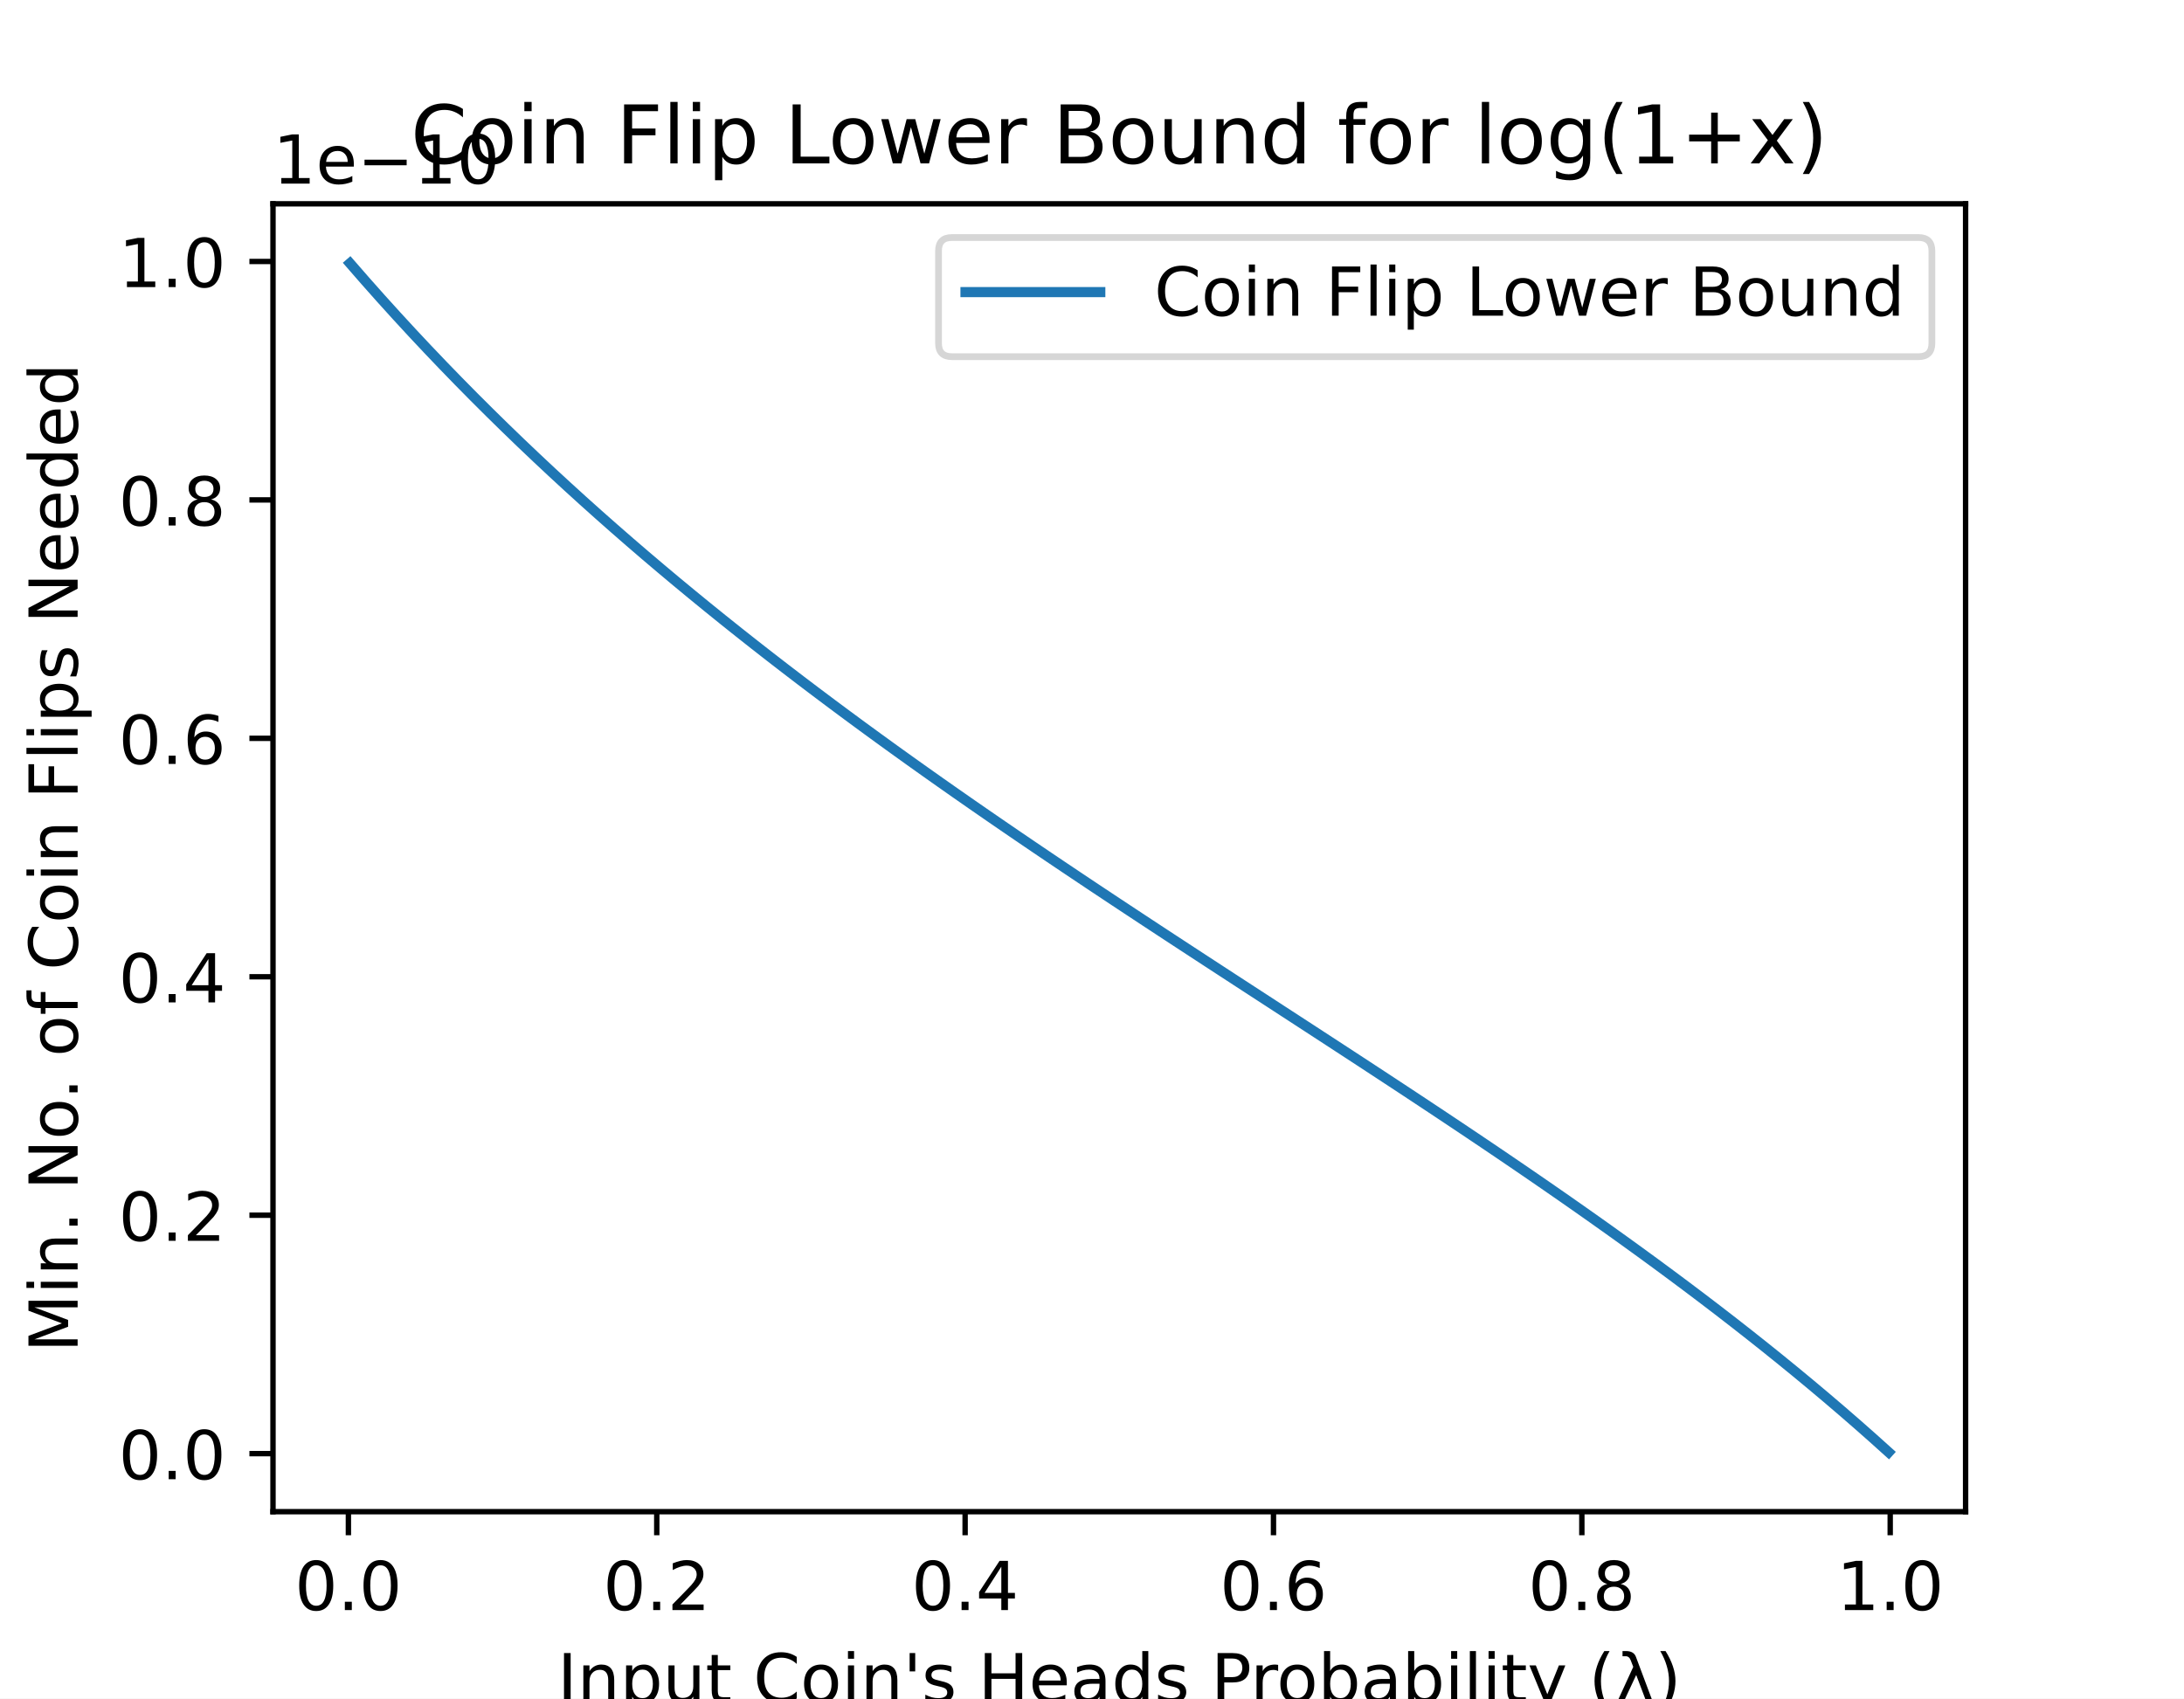
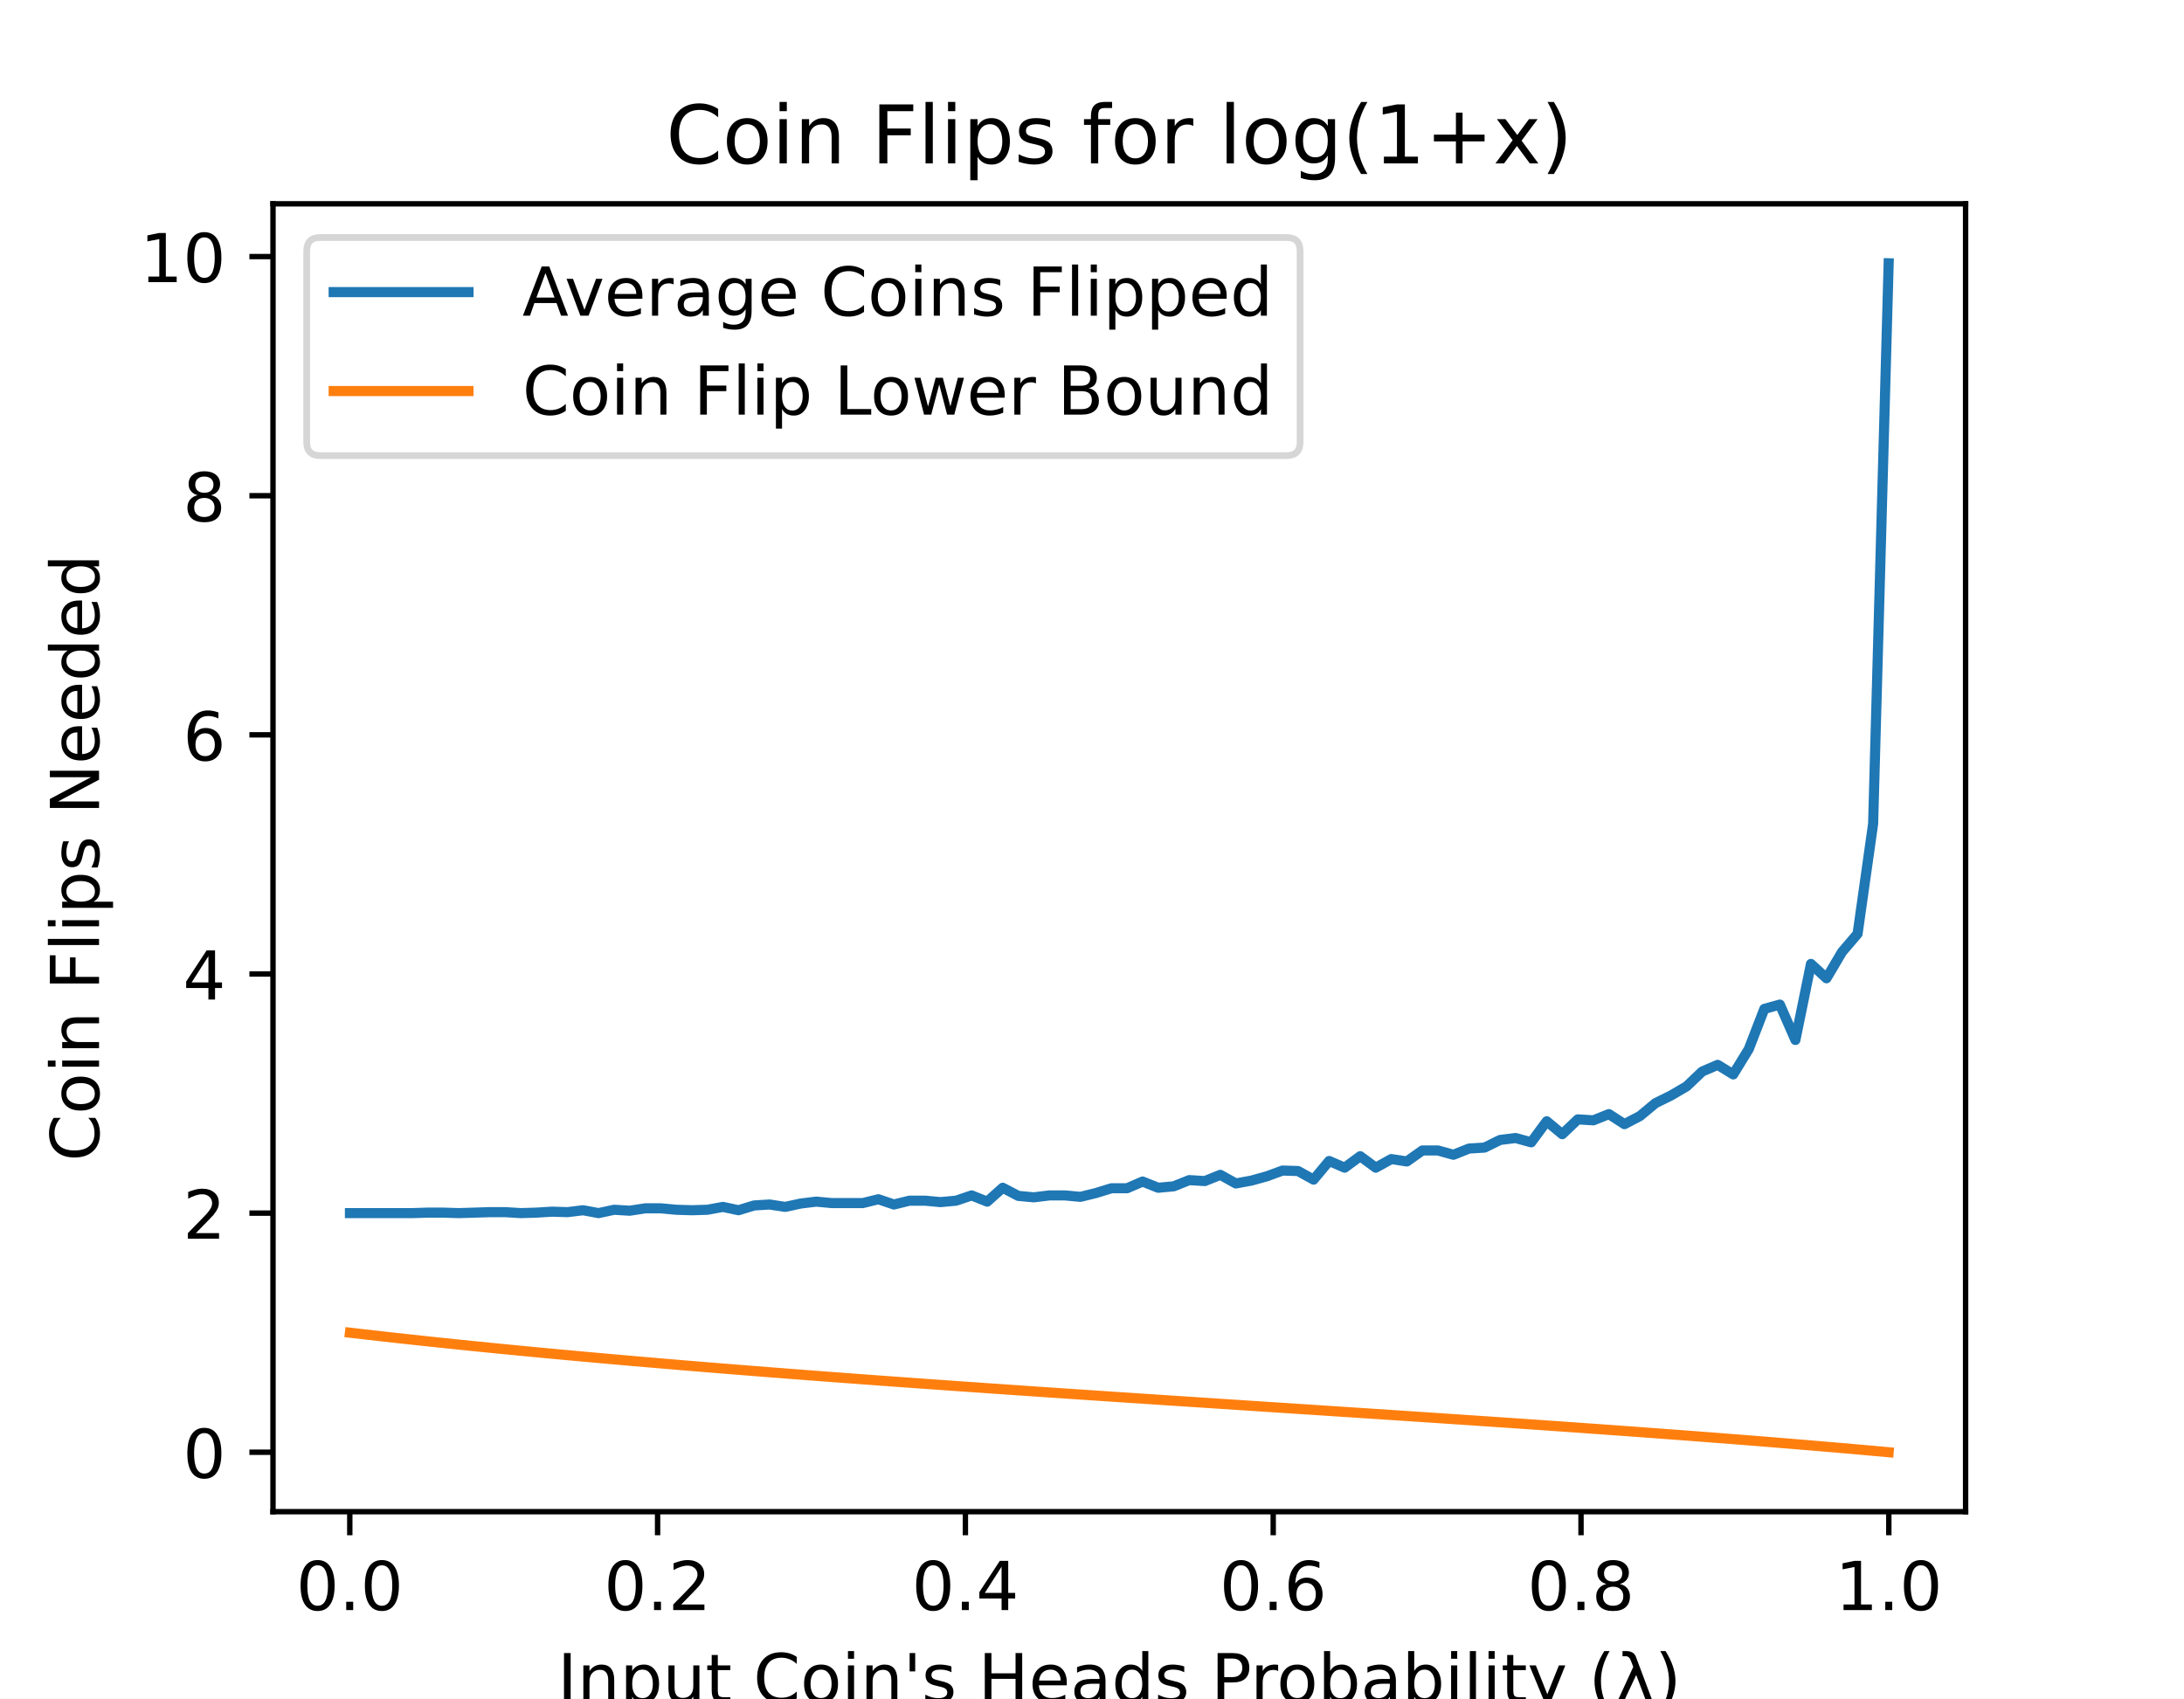
<svg xmlns="http://www.w3.org/2000/svg" xmlns:xlink="http://www.w3.org/1999/xlink" height="252pt" version="1.1" viewBox="0 0 324 252" width="324pt">
  <defs>
    <style type="text/css">
*{stroke-linecap:butt;stroke-linejoin:round;}
  </style>
  </defs>
  <g id="figure_1">
    <g id="patch_1">
      <path d="M 0 252  L 324 252  L 324 0  L 0 0  z " style="fill:#ffffff;" />
    </g>
    <g id="axes_1">
      <g id="patch_2">
        <path d="M 40.5 224.28  L 291.6 224.28  L 291.6 30.24  L 40.5 30.24  z " style="fill:#ffffff;" />
      </g>
      <g id="matplotlib.axis_1">
        <g id="xtick_1">
          <g id="line2d_1">
            <defs>
-               <path d="M 0 0  L 0 3.5  " id="m24513b1543" style="stroke:#000000;stroke-width:0.8;" />
+               <path d="M 0 0  L 0 3.5  " id="m49c0c4c488" style="stroke:#000000;stroke-width:0.8;" />
            </defs>
            <g>
-               <use style="stroke:#000000;stroke-width:0.8;" x="51.685" xlink:href="#m24513b1543" y="224.28" />
+               <use style="stroke:#000000;stroke-width:0.8;" x="51.891" xlink:href="#m49c0c4c488" y="224.28" />
            </g>
          </g>
          <g id="text_1">
-             <text style="font-family:DejaVu Sans;font-size:10px;font-style:normal;font-weight:normal;text-anchor:middle;" transform="rotate(-0, 51.68491, 238.8784)" x="51.685" y="238.878">0.0</text>
+             <text style="font-family:DejaVu Sans;font-size:10px;font-style:normal;font-weight:normal;text-anchor:middle;" transform="rotate(-0, 51.89081, 238.8784)" x="51.891" y="238.878">0.0</text>
          </g>
        </g>
        <g id="xtick_2">
          <g id="line2d_2">
            <g>
-               <use style="stroke:#000000;stroke-width:0.8;" x="97.431" xlink:href="#m24513b1543" y="224.28" />
+               <use style="stroke:#000000;stroke-width:0.8;" x="97.554" xlink:href="#m49c0c4c488" y="224.28" />
            </g>
          </g>
          <g id="text_2">
-             <text style="font-family:DejaVu Sans;font-size:10px;font-style:normal;font-weight:normal;text-anchor:middle;" transform="rotate(-0, 97.43094, 238.8784)" x="97.431" y="238.878">0.2</text>
+             <text style="font-family:DejaVu Sans;font-size:10px;font-style:normal;font-weight:normal;text-anchor:middle;" transform="rotate(-0, 97.55448, 238.8784)" x="97.554" y="238.878">0.2</text>
          </g>
        </g>
        <g id="xtick_3">
          <g id="line2d_3">
            <g>
-               <use style="stroke:#000000;stroke-width:0.8;" x="143.177" xlink:href="#m24513b1543" y="224.28" />
+               <use style="stroke:#000000;stroke-width:0.8;" x="143.218" xlink:href="#m49c0c4c488" y="224.28" />
            </g>
          </g>
          <g id="text_3">
-             <text style="font-family:DejaVu Sans;font-size:10px;font-style:normal;font-weight:normal;text-anchor:middle;" transform="rotate(-0, 143.177, 238.8784)" x="143.177" y="238.878">0.4</text>
+             <text style="font-family:DejaVu Sans;font-size:10px;font-style:normal;font-weight:normal;text-anchor:middle;" transform="rotate(-0, 143.2182, 238.8784)" x="143.218" y="238.878">0.4</text>
          </g>
        </g>
        <g id="xtick_4">
          <g id="line2d_4">
            <g>
-               <use style="stroke:#000000;stroke-width:0.8;" x="188.923" xlink:href="#m24513b1543" y="224.28" />
+               <use style="stroke:#000000;stroke-width:0.8;" x="188.882" xlink:href="#m49c0c4c488" y="224.28" />
            </g>
          </g>
          <g id="text_4">
-             <text style="font-family:DejaVu Sans;font-size:10px;font-style:normal;font-weight:normal;text-anchor:middle;" transform="rotate(-0, 188.923, 238.8784)" x="188.923" y="238.878">0.6</text>
+             <text style="font-family:DejaVu Sans;font-size:10px;font-style:normal;font-weight:normal;text-anchor:middle;" transform="rotate(-0, 188.8818, 238.8784)" x="188.882" y="238.878">0.6</text>
          </g>
        </g>
        <g id="xtick_5">
          <g id="line2d_5">
            <g>
-               <use style="stroke:#000000;stroke-width:0.8;" x="234.669" xlink:href="#m24513b1543" y="224.28" />
+               <use style="stroke:#000000;stroke-width:0.8;" x="234.546" xlink:href="#m49c0c4c488" y="224.28" />
            </g>
          </g>
          <g id="text_5">
-             <text style="font-family:DejaVu Sans;font-size:10px;font-style:normal;font-weight:normal;text-anchor:middle;" transform="rotate(-0, 234.6691, 238.8784)" x="234.669" y="238.878">0.8</text>
+             <text style="font-family:DejaVu Sans;font-size:10px;font-style:normal;font-weight:normal;text-anchor:middle;" transform="rotate(-0, 234.5455, 238.8784)" x="234.546" y="238.878">0.8</text>
          </g>
        </g>
        <g id="xtick_6">
          <g id="line2d_6">
            <g>
-               <use style="stroke:#000000;stroke-width:0.8;" x="280.415" xlink:href="#m24513b1543" y="224.28" />
+               <use style="stroke:#000000;stroke-width:0.8;" x="280.209" xlink:href="#m49c0c4c488" y="224.28" />
            </g>
          </g>
          <g id="text_6">
-             <text style="font-family:DejaVu Sans;font-size:10px;font-style:normal;font-weight:normal;text-anchor:middle;" transform="rotate(-0, 280.4151, 238.8784)" x="280.415" y="238.878">1.0</text>
+             <text style="font-family:DejaVu Sans;font-size:10px;font-style:normal;font-weight:normal;text-anchor:middle;" transform="rotate(-0, 280.2092, 238.8784)" x="280.209" y="238.878">1.0</text>
          </g>
        </g>
        <g id="text_7">
          <text style="font-family:DejaVu Sans;font-size:10px;font-style:normal;font-weight:normal;text-anchor:middle;" transform="rotate(-0, 166.05, 252.5566)" x="166.05" y="252.557">Input Coin's Heads Probability (λ)</text>
        </g>
      </g>
      <g id="matplotlib.axis_2">
        <g id="ytick_1">
          <g id="line2d_7">
            <defs>
-               <path d="M 0 0  L -3.5 0  " id="m958cb3665e" style="stroke:#000000;stroke-width:0.8;" />
+               <path d="M 0 0  L -3.5 0  " id="mfebb966242" style="stroke:#000000;stroke-width:0.8;" />
            </defs>
            <g>
-               <use style="stroke:#000000;stroke-width:0.8;" x="40.5" xlink:href="#m958cb3665e" y="215.668" />
+               <use style="stroke:#000000;stroke-width:0.8;" x="40.5" xlink:href="#mfebb966242" y="215.462" />
            </g>
          </g>
          <g id="text_8">
-             <text style="font-family:DejaVu Sans;font-size:10px;font-style:normal;font-weight:normal;text-anchor:end;" transform="rotate(-0, 33.5, 219.4669)" x="33.5" y="219.467">0.0</text>
+             <text style="font-family:DejaVu Sans;font-size:10px;font-style:normal;font-weight:normal;text-anchor:end;" transform="rotate(-0, 33.5, 219.2613)" x="33.5" y="219.261">0</text>
          </g>
        </g>
        <g id="ytick_2">
          <g id="line2d_8">
            <g>
-               <use style="stroke:#000000;stroke-width:0.8;" x="40.5" xlink:href="#m958cb3665e" y="180.293" />
+               <use style="stroke:#000000;stroke-width:0.8;" x="40.5" xlink:href="#mfebb966242" y="179.983" />
            </g>
          </g>
          <g id="text_9">
-             <text style="font-family:DejaVu Sans;font-size:10px;font-style:normal;font-weight:normal;text-anchor:end;" transform="rotate(-0, 33.5, 184.0924)" x="33.5" y="184.092">0.2</text>
+             <text style="font-family:DejaVu Sans;font-size:10px;font-style:normal;font-weight:normal;text-anchor:end;" transform="rotate(-0, 33.5, 183.7822)" x="33.5" y="183.782">2</text>
          </g>
        </g>
        <g id="ytick_3">
          <g id="line2d_9">
            <g>
-               <use style="stroke:#000000;stroke-width:0.8;" x="40.5" xlink:href="#m958cb3665e" y="144.919" />
+               <use style="stroke:#000000;stroke-width:0.8;" x="40.5" xlink:href="#mfebb966242" y="144.504" />
            </g>
          </g>
          <g id="text_10">
-             <text style="font-family:DejaVu Sans;font-size:10px;font-style:normal;font-weight:normal;text-anchor:end;" transform="rotate(-0, 33.5, 148.7178)" x="33.5" y="148.718">0.4</text>
+             <text style="font-family:DejaVu Sans;font-size:10px;font-style:normal;font-weight:normal;text-anchor:end;" transform="rotate(-0, 33.5, 148.3031)" x="33.5" y="148.303">4</text>
          </g>
        </g>
        <g id="ytick_4">
          <g id="line2d_10">
            <g>
-               <use style="stroke:#000000;stroke-width:0.8;" x="40.5" xlink:href="#m958cb3665e" y="109.544" />
+               <use style="stroke:#000000;stroke-width:0.8;" x="40.5" xlink:href="#mfebb966242" y="109.025" />
            </g>
          </g>
          <g id="text_11">
-             <text style="font-family:DejaVu Sans;font-size:10px;font-style:normal;font-weight:normal;text-anchor:end;" transform="rotate(-0, 33.5, 113.3433)" x="33.5" y="113.343">0.6</text>
+             <text style="font-family:DejaVu Sans;font-size:10px;font-style:normal;font-weight:normal;text-anchor:end;" transform="rotate(-0, 33.5, 112.824)" x="33.5" y="112.824">6</text>
          </g>
        </g>
        <g id="ytick_5">
          <g id="line2d_11">
            <g>
-               <use style="stroke:#000000;stroke-width:0.8;" x="40.5" xlink:href="#m958cb3665e" y="74.169" />
+               <use style="stroke:#000000;stroke-width:0.8;" x="40.5" xlink:href="#mfebb966242" y="73.546" />
            </g>
          </g>
          <g id="text_12">
-             <text style="font-family:DejaVu Sans;font-size:10px;font-style:normal;font-weight:normal;text-anchor:end;" transform="rotate(-0, 33.5, 77.96871)" x="33.5" y="77.969">0.8</text>
+             <text style="font-family:DejaVu Sans;font-size:10px;font-style:normal;font-weight:normal;text-anchor:end;" transform="rotate(-0, 33.5, 77.3449)" x="33.5" y="77.345">8</text>
          </g>
        </g>
        <g id="ytick_6">
          <g id="line2d_12">
            <g>
-               <use style="stroke:#000000;stroke-width:0.8;" x="40.5" xlink:href="#m958cb3665e" y="38.795" />
+               <use style="stroke:#000000;stroke-width:0.8;" x="40.5" xlink:href="#mfebb966242" y="38.067" />
            </g>
          </g>
          <g id="text_13">
-             <text style="font-family:DejaVu Sans;font-size:10px;font-style:normal;font-weight:normal;text-anchor:end;" transform="rotate(-0, 33.5, 42.59416)" x="33.5" y="42.594">1.0</text>
+             <text style="font-family:DejaVu Sans;font-size:10px;font-style:normal;font-weight:normal;text-anchor:end;" transform="rotate(-0, 33.5, 41.8658)" x="33.5" y="41.866">10</text>
          </g>
        </g>
        <g id="text_14">
-           <text style="font-family:DejaVu Sans;font-size:10px;font-style:normal;font-weight:normal;text-anchor:middle;" transform="rotate(-90, 11.51719, 127.26)" x="11.517" y="127.26">Min. No. of Coin Flips Needed</text>
-         </g>
-         <g id="text_15">
-           <text style="font-family:DejaVu Sans;font-size:10px;font-style:normal;font-weight:normal;text-anchor:start;" transform="rotate(-0, 40.5, 27.24)" x="40.5" y="27.24">1e−10</text>
+           <text style="font-family:DejaVu Sans;font-size:10px;font-style:normal;font-weight:normal;text-anchor:middle;" transform="rotate(-90, 14.69531, 127.26)" x="14.695" y="127.26">Coin Flips Needed</text>
        </g>
      </g>
      <g id="line2d_13">
-         <path clip-path="url(#p2b461b6c17)" d="M 51.914 39.06  L 54.219 41.704  L 56.525 44.3  L 58.831 46.848  L 61.137 49.351  L 63.443 51.81  L 65.748 54.226  L 68.054 56.602  L 70.36 58.938  L 72.666 61.236  L 74.971 63.497  L 77.277 65.723  L 79.583 67.914  L 81.889 70.073  L 84.195 72.199  L 86.5 74.295  L 88.806 76.361  L 91.112 78.398  L 93.418 80.408  L 95.724 82.391  L 98.029 84.348  L 100.335 86.281  L 102.641 88.189  L 104.947 90.074  L 107.252 91.937  L 109.558 93.779  L 111.864 95.6  L 114.17 97.401  L 116.476 99.183  L 118.781 100.947  L 121.087 102.693  L 123.393 104.422  L 125.699 106.135  L 128.005 107.833  L 130.31 109.515  L 132.616 111.184  L 134.922 112.838  L 137.228 114.48  L 139.533 116.109  L 141.839 117.726  L 144.145 119.333  L 146.451 120.928  L 148.757 122.514  L 151.062 124.09  L 153.368 125.657  L 155.674 127.216  L 157.98 128.768  L 160.286 130.312  L 162.591 131.849  L 164.897 133.38  L 167.203 134.905  L 169.509 136.426  L 171.814 137.942  L 174.12 139.454  L 176.426 140.962  L 178.732 142.468  L 181.038 143.971  L 183.343 145.472  L 185.649 146.972  L 187.955 148.471  L 190.261 149.971  L 192.567 151.47  L 194.872 152.97  L 197.178 154.472  L 199.484 155.976  L 201.79 157.482  L 204.095 158.992  L 206.401 160.505  L 208.707 162.023  L 211.013 163.546  L 213.319 165.075  L 215.624 166.61  L 217.93 168.151  L 220.236 169.701  L 222.542 171.259  L 224.848 172.826  L 227.153 174.402  L 229.459 175.99  L 231.765 177.588  L 234.071 179.199  L 236.376 180.822  L 238.682 182.459  L 240.988 184.111  L 243.294 185.778  L 245.6 187.462  L 247.905 189.164  L 250.211 190.883  L 252.517 192.622  L 254.823 194.382  L 257.129 196.164  L 259.434 197.968  L 261.74 199.796  L 264.046 201.65  L 266.352 203.531  L 268.657 205.44  L 270.963 207.378  L 273.269 209.348  L 275.575 211.35  L 277.881 213.387  L 280.186 215.46  " style="fill:none;stroke:#1f77b4;stroke-linecap:square;stroke-width:1.5;" />
+         <path clip-path="url(#paa7510b137)" d="M 51.914 179.983  L 54.219 179.983  L 56.525 179.983  L 58.831 179.983  L 61.137 179.983  L 63.443 179.912  L 65.748 179.912  L 68.054 179.983  L 70.36 179.912  L 72.666 179.841  L 74.971 179.841  L 77.277 179.983  L 79.583 179.912  L 81.889 179.77  L 84.195 179.841  L 86.5 179.557  L 88.806 179.983  L 91.112 179.486  L 93.418 179.628  L 95.724 179.273  L 98.029 179.273  L 100.335 179.486  L 102.641 179.557  L 104.947 179.486  L 107.252 179.061  L 109.558 179.557  L 111.864 178.848  L 114.17 178.706  L 116.476 179.061  L 118.781 178.564  L 121.087 178.28  L 123.393 178.493  L 125.699 178.493  L 128.005 178.493  L 130.31 177.925  L 132.616 178.706  L 134.922 178.138  L 137.228 178.138  L 139.533 178.351  L 141.839 178.138  L 144.145 177.358  L 146.451 178.28  L 148.757 176.222  L 151.062 177.428  L 153.368 177.641  L 155.674 177.358  L 157.98 177.358  L 160.286 177.57  L 162.591 177.003  L 164.897 176.293  L 167.203 176.293  L 169.509 175.3  L 171.814 176.222  L 174.12 176.009  L 176.426 175.087  L 178.732 175.229  L 181.038 174.306  L 183.343 175.584  L 185.649 175.158  L 187.955 174.519  L 190.261 173.668  L 192.567 173.739  L 194.872 175.016  L 197.178 172.249  L 199.484 173.242  L 201.79 171.539  L 204.095 173.242  L 206.401 171.965  L 208.707 172.319  L 211.013 170.687  L 213.319 170.687  L 215.624 171.326  L 217.93 170.404  L 220.236 170.262  L 222.542 169.126  L 224.848 168.843  L 227.153 169.481  L 229.459 166.359  L 231.765 168.275  L 234.071 166.075  L 236.376 166.217  L 238.682 165.295  L 240.988 166.785  L 243.294 165.578  L 245.6 163.663  L 247.905 162.527  L 250.211 161.179  L 252.517 158.979  L 254.823 157.986  L 257.129 159.405  L 259.434 155.644  L 261.74 149.684  L 264.046 149.045  L 266.352 154.296  L 268.657 143.014  L 270.963 145.143  L 273.269 141.24  L 275.575 138.543  L 277.881 122.223  L 280.186 39.06  " style="fill:none;stroke:#1f77b4;stroke-linecap:square;stroke-width:1.5;" />
+       </g>
+       <g id="line2d_14">
+         <path clip-path="url(#paa7510b137)" d="M 51.914 197.725  L 54.219 197.991  L 56.525 198.253  L 58.831 198.509  L 61.137 198.761  L 63.443 199.008  L 65.748 199.251  L 68.054 199.49  L 70.36 199.725  L 72.666 199.957  L 74.971 200.184  L 77.277 200.408  L 79.583 200.628  L 81.889 200.845  L 84.195 201.059  L 86.5 201.27  L 88.806 201.478  L 91.112 201.683  L 93.418 201.885  L 95.724 202.084  L 98.029 202.281  L 100.335 202.475  L 102.641 202.667  L 104.947 202.857  L 107.252 203.044  L 109.558 203.229  L 111.864 203.412  L 114.17 203.593  L 116.476 203.772  L 118.781 203.95  L 121.087 204.125  L 123.393 204.299  L 125.699 204.471  L 128.005 204.642  L 130.31 204.811  L 132.616 204.978  L 134.922 205.145  L 137.228 205.31  L 139.533 205.473  L 141.839 205.636  L 144.145 205.797  L 146.451 205.958  L 148.757 206.117  L 151.062 206.275  L 153.368 206.433  L 155.674 206.59  L 157.98 206.745  L 160.286 206.901  L 162.591 207.055  L 164.897 207.209  L 167.203 207.362  L 169.509 207.515  L 171.814 207.667  L 174.12 207.819  L 176.426 207.971  L 178.732 208.122  L 181.038 208.273  L 183.343 208.424  L 185.649 208.575  L 187.955 208.725  L 190.261 208.876  L 192.567 209.026  L 194.872 209.177  L 197.178 209.328  L 199.484 209.479  L 201.79 209.631  L 204.095 209.782  L 206.401 209.934  L 208.707 210.087  L 211.013 210.24  L 213.319 210.394  L 215.624 210.548  L 217.93 210.703  L 220.236 210.858  L 222.542 211.015  L 224.848 211.172  L 227.153 211.331  L 229.459 211.49  L 231.765 211.651  L 234.071 211.813  L 236.376 211.976  L 238.682 212.141  L 240.988 212.307  L 243.294 212.474  L 245.6 212.644  L 247.905 212.815  L 250.211 212.988  L 252.517 213.163  L 254.823 213.34  L 257.129 213.519  L 259.434 213.7  L 261.74 213.884  L 264.046 214.071  L 266.352 214.26  L 268.657 214.452  L 270.963 214.647  L 273.269 214.845  L 275.575 215.046  L 277.881 215.251  L 280.186 215.46  " style="fill:none;stroke:#ff7f0e;stroke-linecap:square;stroke-width:1.5;" />
      </g>
      <g id="patch_3">
        <path d="M 40.5 224.28  L 40.5 30.24  " style="fill:none;stroke:#000000;stroke-linecap:square;stroke-linejoin:miter;stroke-width:0.8;" />
      </g>
      <g id="patch_4">
        <path d="M 291.6 224.28  L 291.6 30.24  " style="fill:none;stroke:#000000;stroke-linecap:square;stroke-linejoin:miter;stroke-width:0.8;" />
      </g>
      <g id="patch_5">
        <path d="M 40.5 224.28  L 291.6 224.28  " style="fill:none;stroke:#000000;stroke-linecap:square;stroke-linejoin:miter;stroke-width:0.8;" />
      </g>
      <g id="patch_6">
        <path d="M 40.5 30.24  L 291.6 30.24  " style="fill:none;stroke:#000000;stroke-linecap:square;stroke-linejoin:miter;stroke-width:0.8;" />
      </g>
-       <g id="text_16">
-         <text style="font-family:DejaVu Sans;font-size:12px;font-style:normal;font-weight:normal;text-anchor:middle;" transform="rotate(-0, 166.05, 24.24)" x="166.05" y="24.24">Coin Flip Lower Bound for log(1+x)</text>
+       <g id="text_15">
+         <text style="font-family:DejaVu Sans;font-size:12px;font-style:normal;font-weight:normal;text-anchor:middle;" transform="rotate(-0, 166.05, 24.24)" x="166.05" y="24.24">Coin Flips for log(1+x)</text>
      </g>
      <g id="legend_1">
        <g id="patch_7">
-           <path d="M 141.231 52.918  L 284.6 52.918  Q 286.6 52.918 286.6 50.918  L 286.6 37.24  Q 286.6 35.24 284.6 35.24  L 141.231 35.24  Q 139.231 35.24 139.231 37.24  L 139.231 50.918  Q 139.231 52.918 141.231 52.918  z " style="fill:#ffffff;opacity:0.8;stroke:#cccccc;stroke-linejoin:miter;" />
+           <path d="M 47.5 67.596  L 190.869 67.596  Q 192.869 67.596 192.869 65.596  L 192.869 37.24  Q 192.869 35.24 190.869 35.24  L 47.5 35.24  Q 45.5 35.24 45.5 37.24  L 45.5 65.596  Q 45.5 67.596 47.5 67.596  z " style="fill:#ffffff;opacity:0.8;stroke:#cccccc;stroke-linejoin:miter;" />
        </g>
-         <g id="line2d_14">
-           <path d="M 143.231 43.338  L 163.231 43.338  " style="fill:none;stroke:#1f77b4;stroke-linecap:square;stroke-width:1.5;" />
+         <g id="line2d_15">
+           <path d="M 49.5 43.338  L 69.5 43.338  " style="fill:none;stroke:#1f77b4;stroke-linecap:square;stroke-width:1.5;" />
        </g>
-         <g id="line2d_15" />
+         <g id="line2d_16" />
+         <g id="text_16">
+           <text style="font-family:DejaVu Sans;font-size:10px;font-style:normal;font-weight:normal;text-anchor:start;" transform="rotate(-0, 77.5, 46.83844)" x="77.5" y="46.838">Average Coins Flipped</text>
+         </g>
+         <g id="line2d_17">
+           <path d="M 49.5 58.017  L 69.5 58.017  " style="fill:none;stroke:#ff7f0e;stroke-linecap:square;stroke-width:1.5;" />
+         </g>
+         <g id="line2d_18" />
        <g id="text_17">
-           <text style="font-family:DejaVu Sans;font-size:10px;font-style:normal;font-weight:normal;text-anchor:start;" transform="rotate(-0, 171.2312, 46.83844)" x="171.231" y="46.838">Coin Flip Lower Bound</text>
+           <text style="font-family:DejaVu Sans;font-size:10px;font-style:normal;font-weight:normal;text-anchor:start;" transform="rotate(-0, 77.5, 61.51656)" x="77.5" y="61.517">Coin Flip Lower Bound</text>
        </g>
      </g>
    </g>
  </g>
  <defs>
-     <clipPath id="p2b461b6c17">
+     <clipPath id="paa7510b137">
      <rect height="194.04" width="251.1" x="40.5" y="30.24" />
    </clipPath>
  </defs>
</svg>
